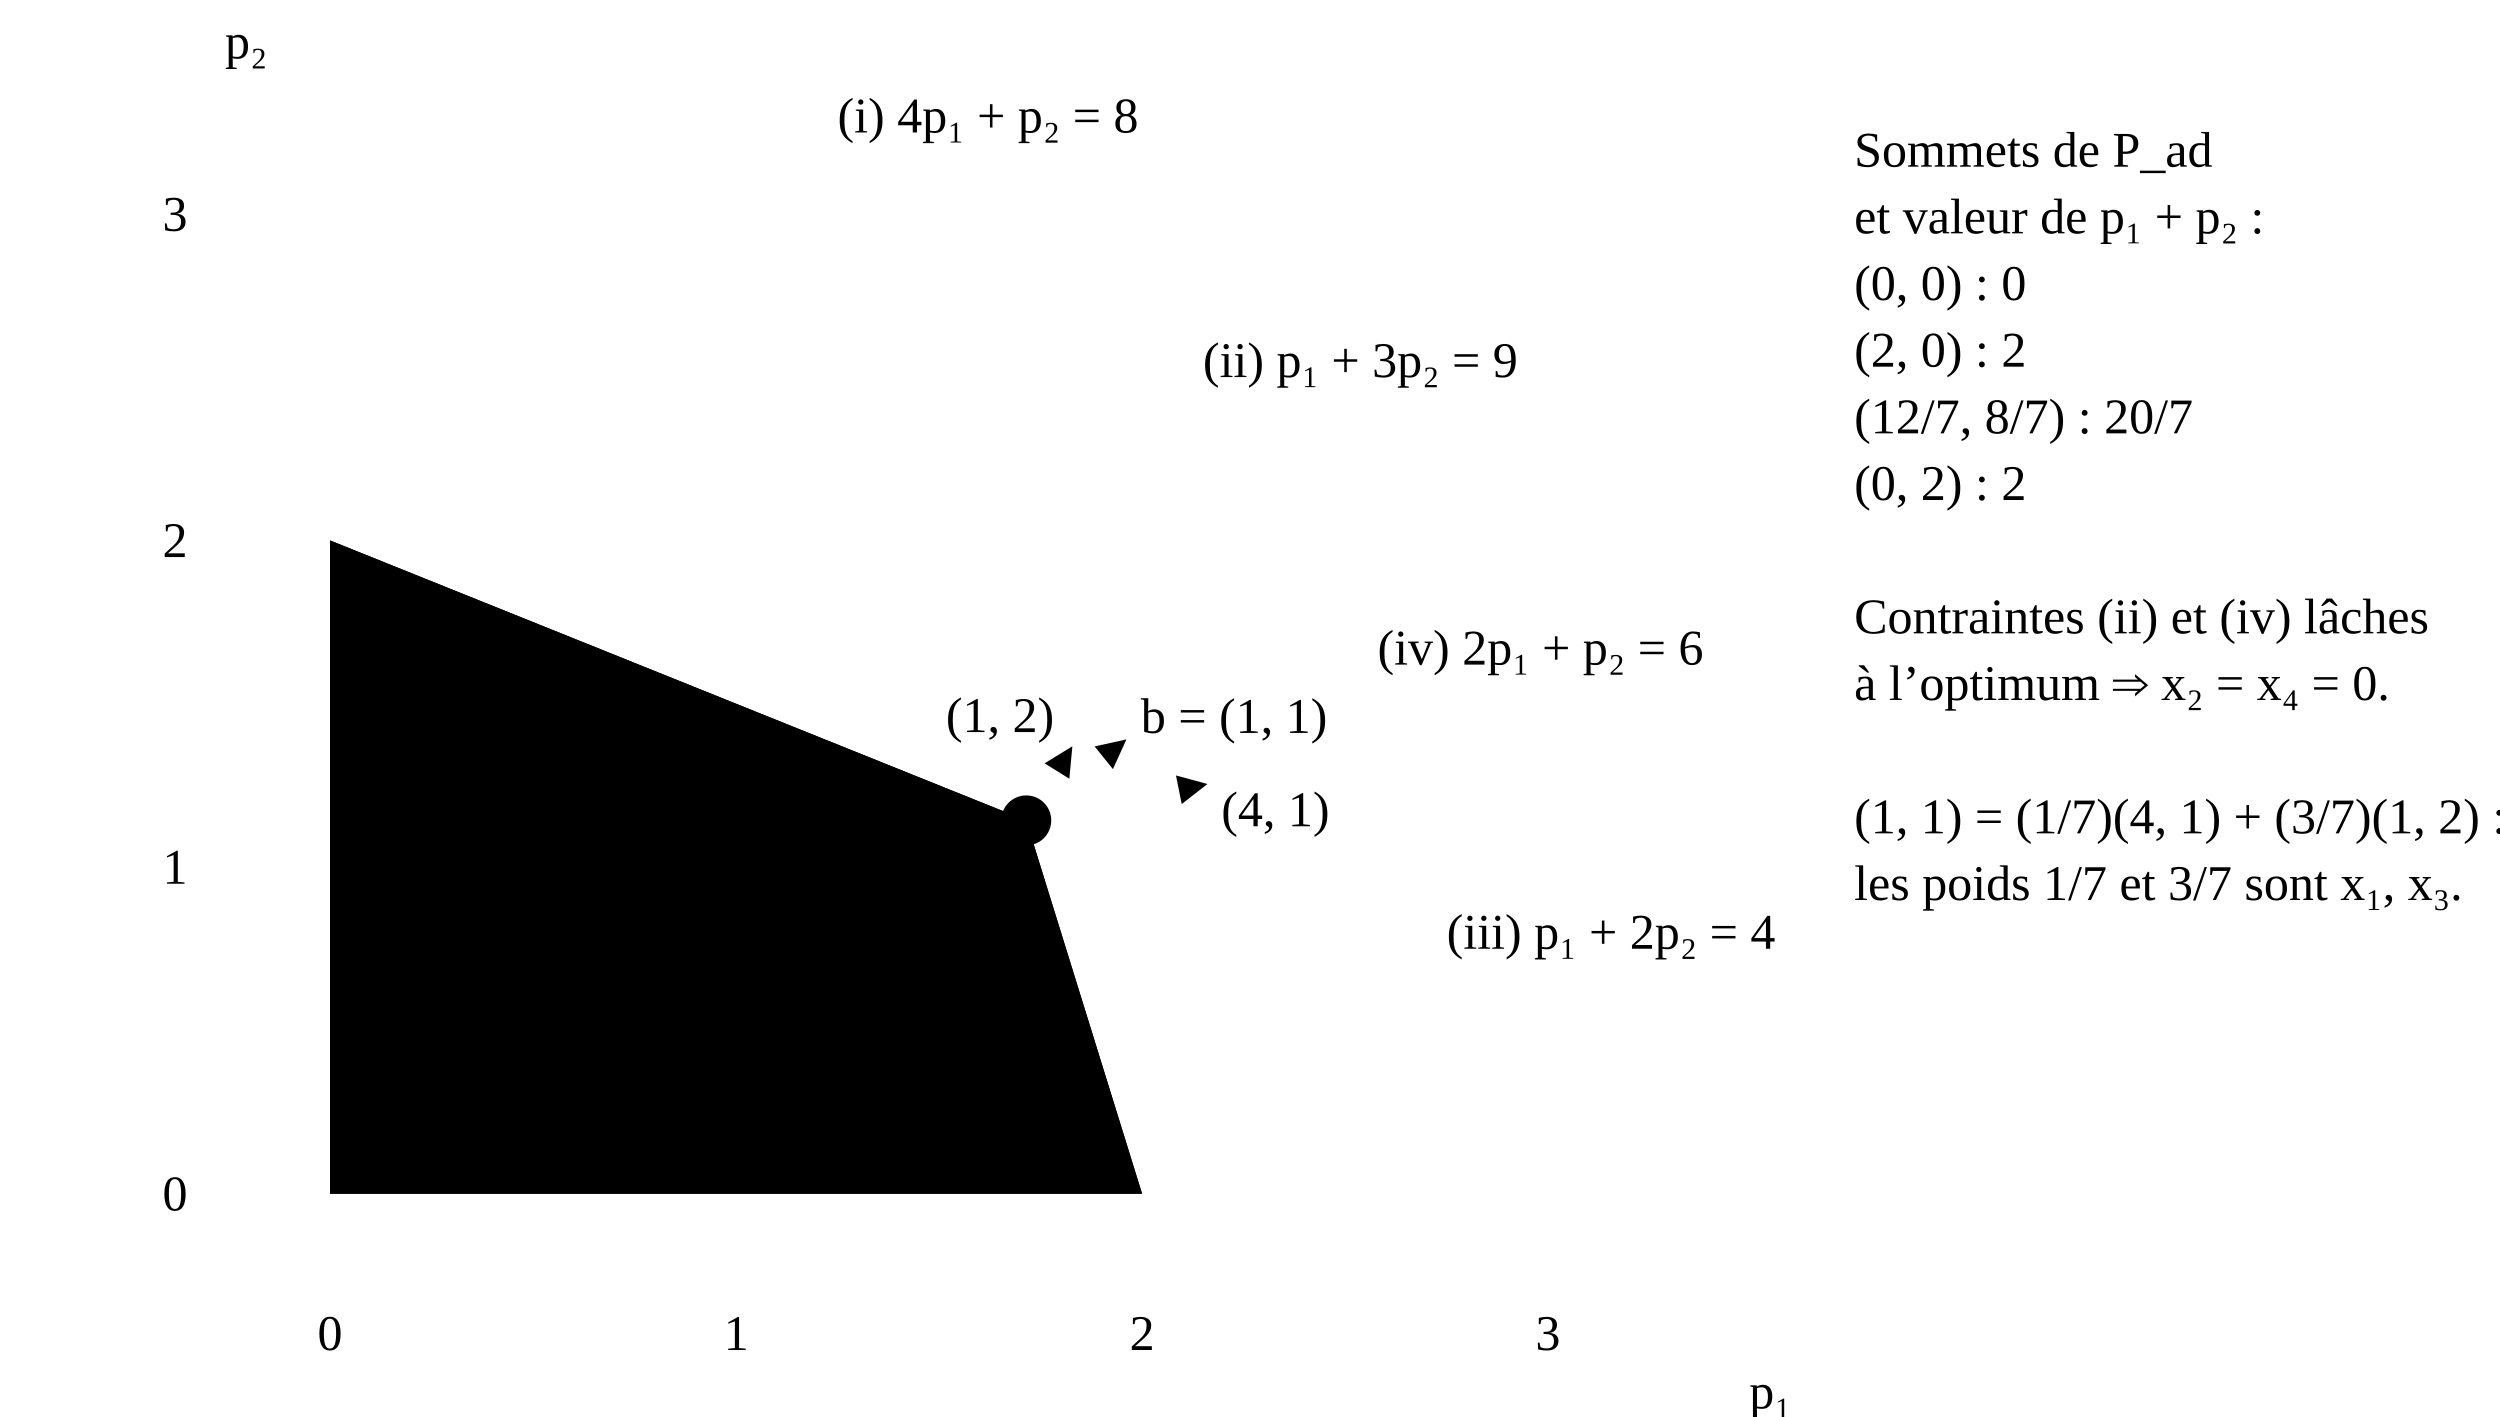
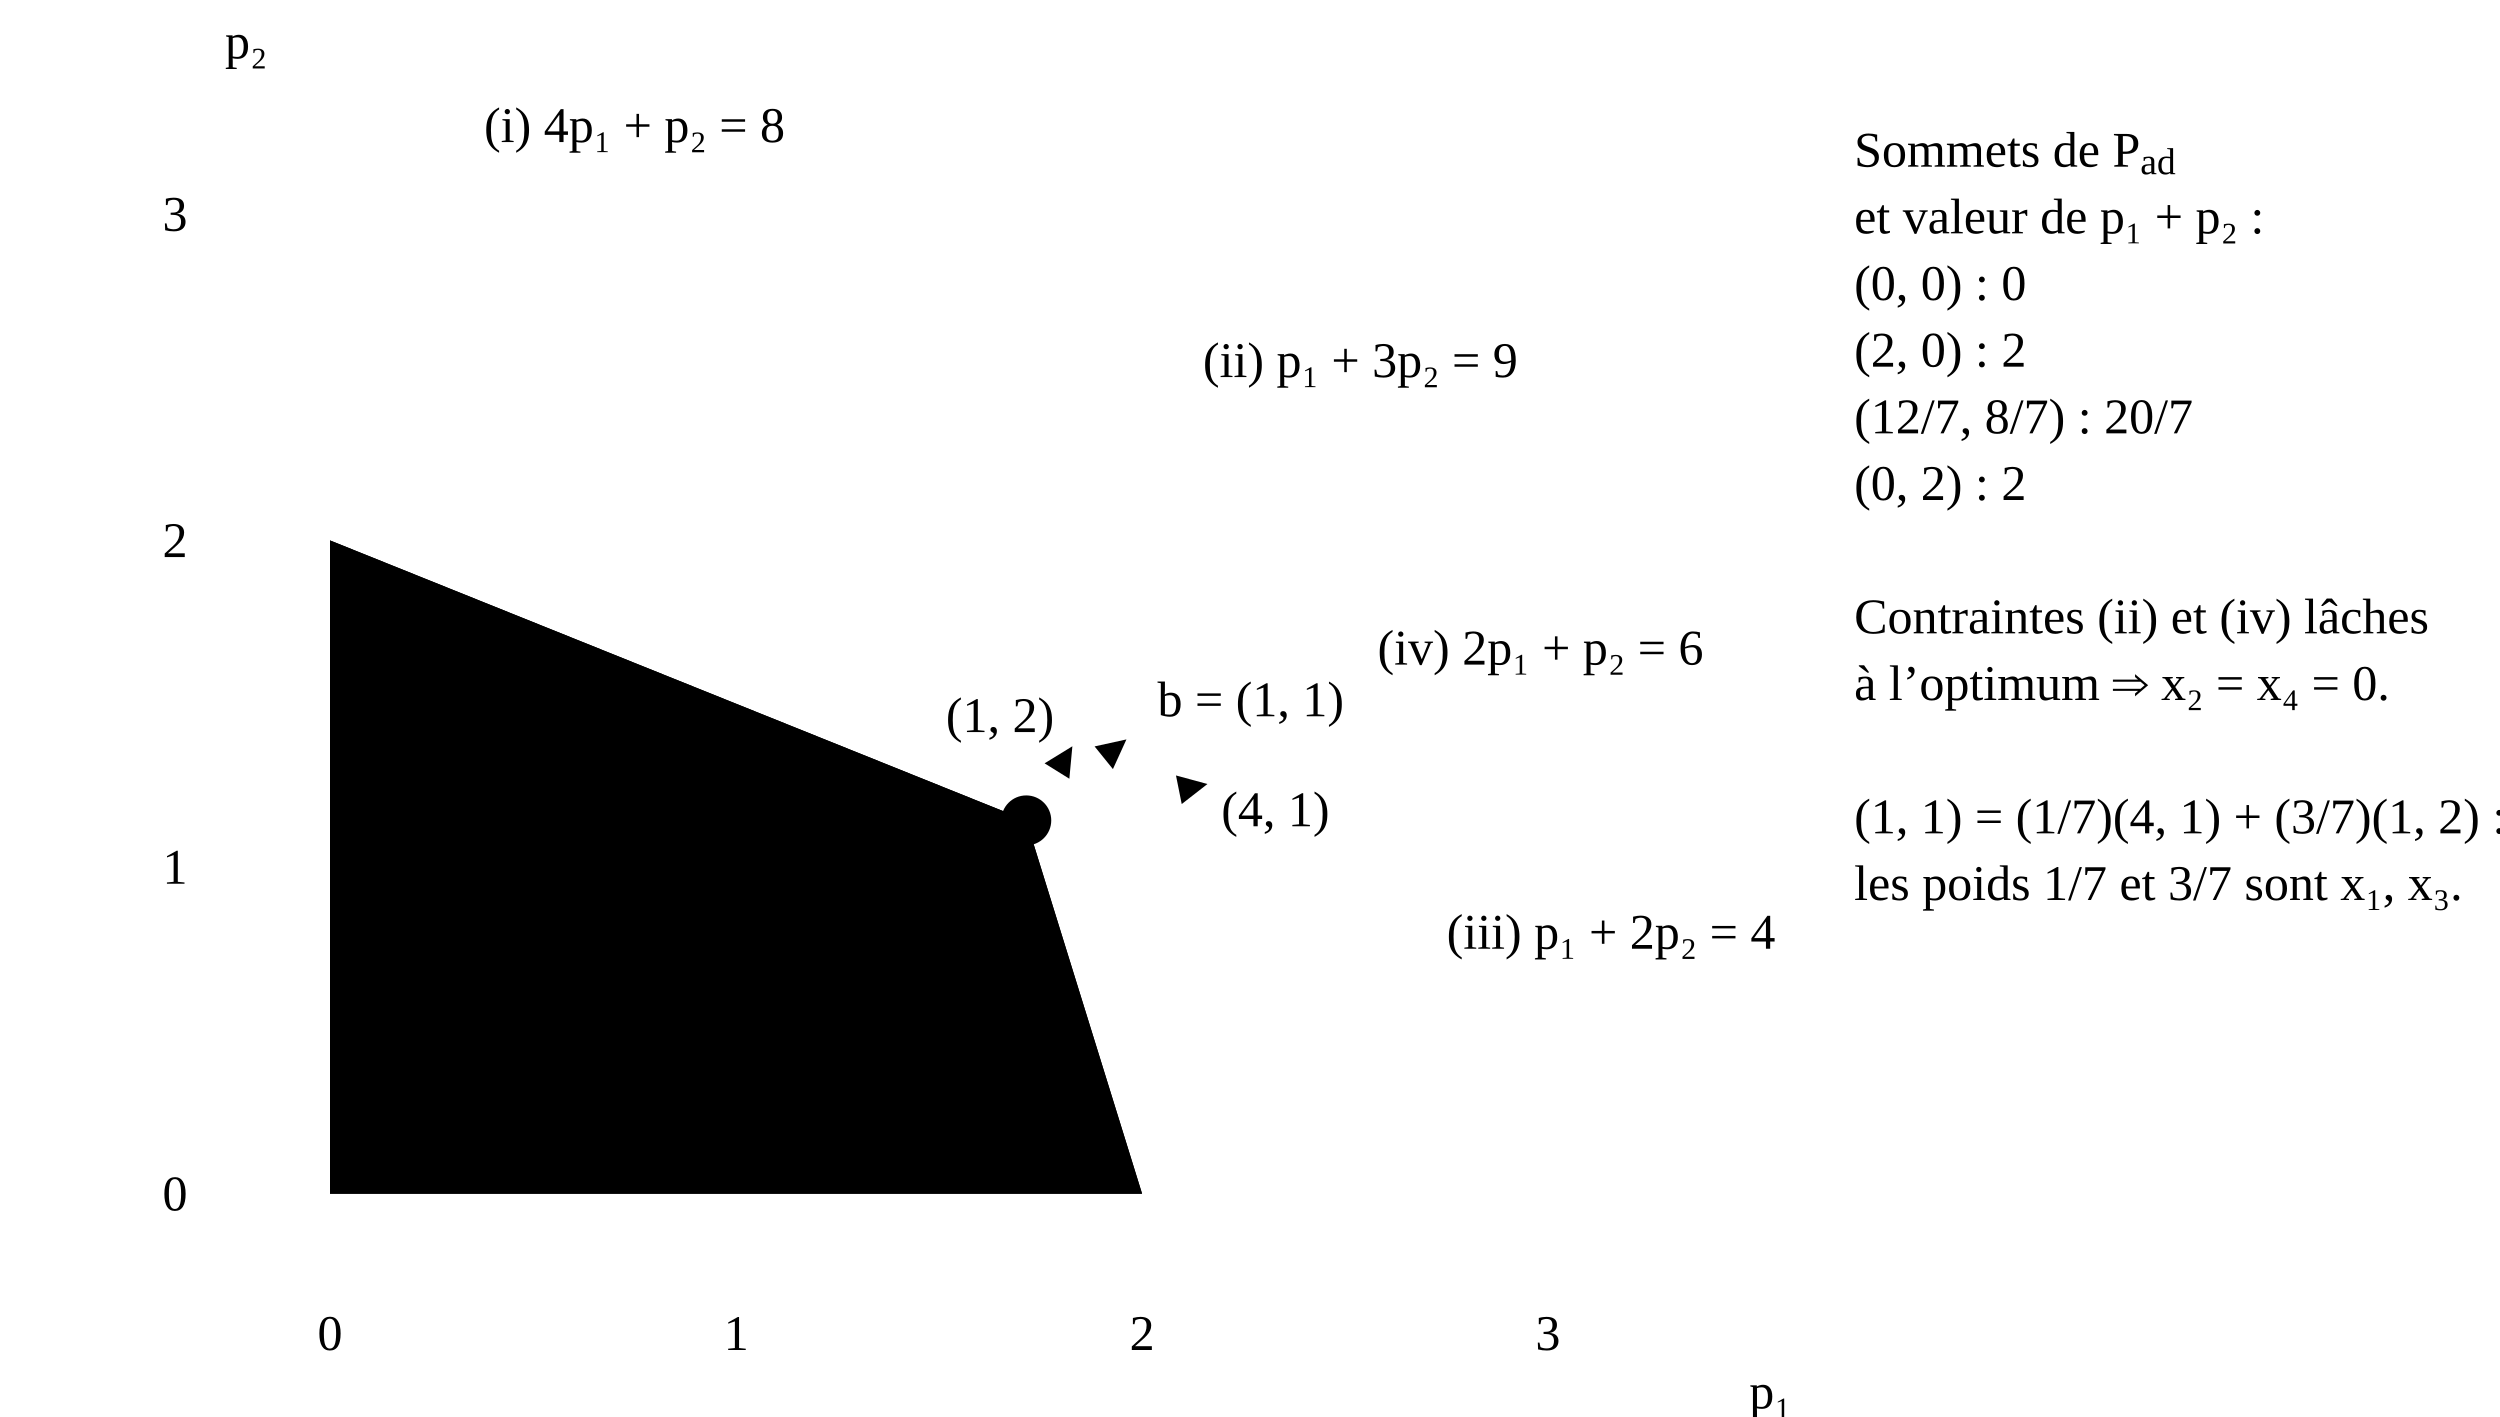
<svg xmlns="http://www.w3.org/2000/svg" viewBox="0 0 600 340" role="img" aria-label="Exercice 4.2.7 : le dual en dimension 2, ses quatre contraintes, et son optimum au sommet (12/7, 8/7)">
  <defs>
    <marker id="P05-ex427-arr-5" viewBox="0 0 10 10" refX="9" refY="5" markerWidth="7" markerHeight="7" orient="auto-start-reverse">
      <path d="M0,0 L10,5 L0,10 z" class="f5" />
    </marker>
    <marker id="P05-ex427-arr-2" viewBox="0 0 10 10" refX="9" refY="5" markerWidth="7" markerHeight="7" orient="auto-start-reverse">
      <path d="M0,0 L10,5 L0,10 z" class="f2" />
    </marker>
  </defs>
  <line x1="79.2" y1="310.0" x2="79.2" y2="20.0" class="gr" />
  <text x="79.2" y="324.0" class="tx-s" text-anchor="middle">0</text>
  <line x1="176.7" y1="310.0" x2="176.7" y2="20.0" class="gr" />
  <text x="176.7" y="324.0" class="tx-s" text-anchor="middle">1</text>
  <line x1="274.1" y1="310.0" x2="274.1" y2="20.0" class="gr" />
  <text x="274.1" y="324.0" class="tx-s" text-anchor="middle">2</text>
  <line x1="371.5" y1="310.0" x2="371.5" y2="20.0" class="gr" />
  <text x="371.5" y="324.0" class="tx-s" text-anchor="middle">3</text>
  <line x1="50.0" y1="286.5" x2="430.0" y2="286.5" class="gr" />
  <text x="45.0" y="290.5" class="tx-s" text-anchor="end">0</text>
  <line x1="50.0" y1="208.1" x2="430.0" y2="208.1" class="gr" />
  <text x="45.0" y="212.1" class="tx-s" text-anchor="end">1</text>
  <line x1="50.0" y1="129.7" x2="430.0" y2="129.7" class="gr" />
  <text x="45.0" y="133.7" class="tx-s" text-anchor="end">2</text>
  <line x1="50.0" y1="51.4" x2="430.0" y2="51.4" class="gr" />
  <text x="45.0" y="55.4" class="tx-s" text-anchor="end">3</text>
  <line x1="50.0" y1="286.5" x2="430.0" y2="286.5" class="ax" />
  <line x1="79.2" y1="310.0" x2="79.2" y2="20.0" class="ax" />
  <text x="430.0" y="338.0" class="tx-s" text-anchor="end">p₁</text>
  <text x="54.0" y="14.0" class="tx-s" text-anchor="start">p₂</text>
  <path d="M274.1 286.5L246.3 196.9L79.2 129.7L79.2 286.5Z" class="a5" />
  <path d="M274.1 286.5L246.3 196.9L79.2 129.7L79.2 286.5Z" class="ln c5 thin" />
  <line x1="281.4" y1="310.0" x2="191.3" y2="20.0" class="ln cm thin" />
-   <text x="201.0" y="31.8" class="tx-s" text-anchor="start">(i) 4p₁ + p₂ = 8</text>
+   <text x="188.4" y="34.1" class="tx-s" text-anchor="end">(i) 4p₁ + p₂ = 8</text>
  <line x1="50.0" y1="43.5" x2="430.0" y2="145.4" class="ln cm thin" />
  <text x="288.7" y="90.5" class="tx-s" text-anchor="start">(ii) p₁ + 3p₂ = 9</text>
  <line x1="50.0" y1="118.0" x2="430.0" y2="270.8" class="ln cm thin" />
  <text x="347.2" y="227.7" class="tx-s" text-anchor="start">(iii) p₁ + 2p₂ = 4</text>
  <line x1="386.2" y1="310.0" x2="205.9" y2="20.0" class="ln cm thin" />
  <text x="330.6" y="159.5" class="tx-s" text-anchor="start">(iv) 2p₁ + p₂ = 6</text>
  <line x1="50.0" y1="39.0" x2="386.8" y2="310.0" class="ln c2 thin" />
  <line x1="50.0" y1="106.2" x2="303.3" y2="310.0" class="ln c2 thin dash" />
  <circle cx="246.3" cy="196.9" r="6" class="f3" />
  <text x="236.3" y="214.9" class="tx-b t3" text-anchor="end">p̄ = (12/7, 8/7)</text>
  <line x1="246.3" y1="196.9" x2="289.1" y2="188.3" class="ln c5 thin" marker-end="url(#P05-ex427-arr-5)" />
  <line x1="246.3" y1="196.9" x2="257.0" y2="179.7" class="ln c5 thin" marker-end="url(#P05-ex427-arr-5)" />
  <line x1="246.3" y1="196.9" x2="269.8" y2="177.9" class="ln c2 thin" marker-end="url(#P05-ex427-arr-2)" />
  <text x="293.1" y="198.3" class="tx-s t5" text-anchor="start">(4, 1)</text>
  <text x="253.0" y="175.7" class="tx-s t5" text-anchor="end">(1, 2)</text>
-   <text x="273.8" y="175.9" class="tx-s t2" text-anchor="start">b = (1, 1)</text>
-   <text x="445.0" y="40.0" class="tx-s" text-anchor="start">Sommets de P_ad</text>
+   <text x="277.8" y="171.9" class="tx-s t2" text-anchor="start">b = (1, 1)</text>
+   <text x="445.0" y="40.0" class="tx-s" text-anchor="start">Sommets de P<tspan baseline-shift="sub" font-size="75%">ad</tspan>
+   </text>
  <text x="445.0" y="56.0" class="tx-s" text-anchor="start">et valeur de p₁ + p₂ :</text>
  <text x="445.0" y="72.0" class="tx-s" text-anchor="start">(0, 0) : 0</text>
  <text x="445.0" y="88.0" class="tx-s" text-anchor="start">(2, 0) : 2</text>
  <text x="445.0" y="104.0" class="tx-s" text-anchor="start">(12/7, 8/7) : 20/7</text>
  <text x="445.0" y="120.0" class="tx-s" text-anchor="start">(0, 2) : 2</text>
  <text x="445.0" y="152.0" class="tx-s" text-anchor="start">Contraintes (ii) et (iv) lâches</text>
  <text x="445.0" y="168.0" class="tx-s" text-anchor="start">à l’optimum ⇒ x₂ = x₄ = 0.</text>
  <text x="445.0" y="200.0" class="tx-s" text-anchor="start">(1, 1) = (1/7)(4, 1) + (3/7)(1, 2) :</text>
  <text x="445.0" y="216.0" class="tx-s" text-anchor="start">les poids 1/7 et 3/7 sont x₁, x₃.</text>
-   <text x="88.1" y="277.1" class="tx-b t5" text-anchor="start">P_ad</text>
+   <text x="88.1" y="277.1" class="tx-b t5" text-anchor="start">P<tspan baseline-shift="sub" font-size="75%">ad</tspan>
+   </text>
</svg>
